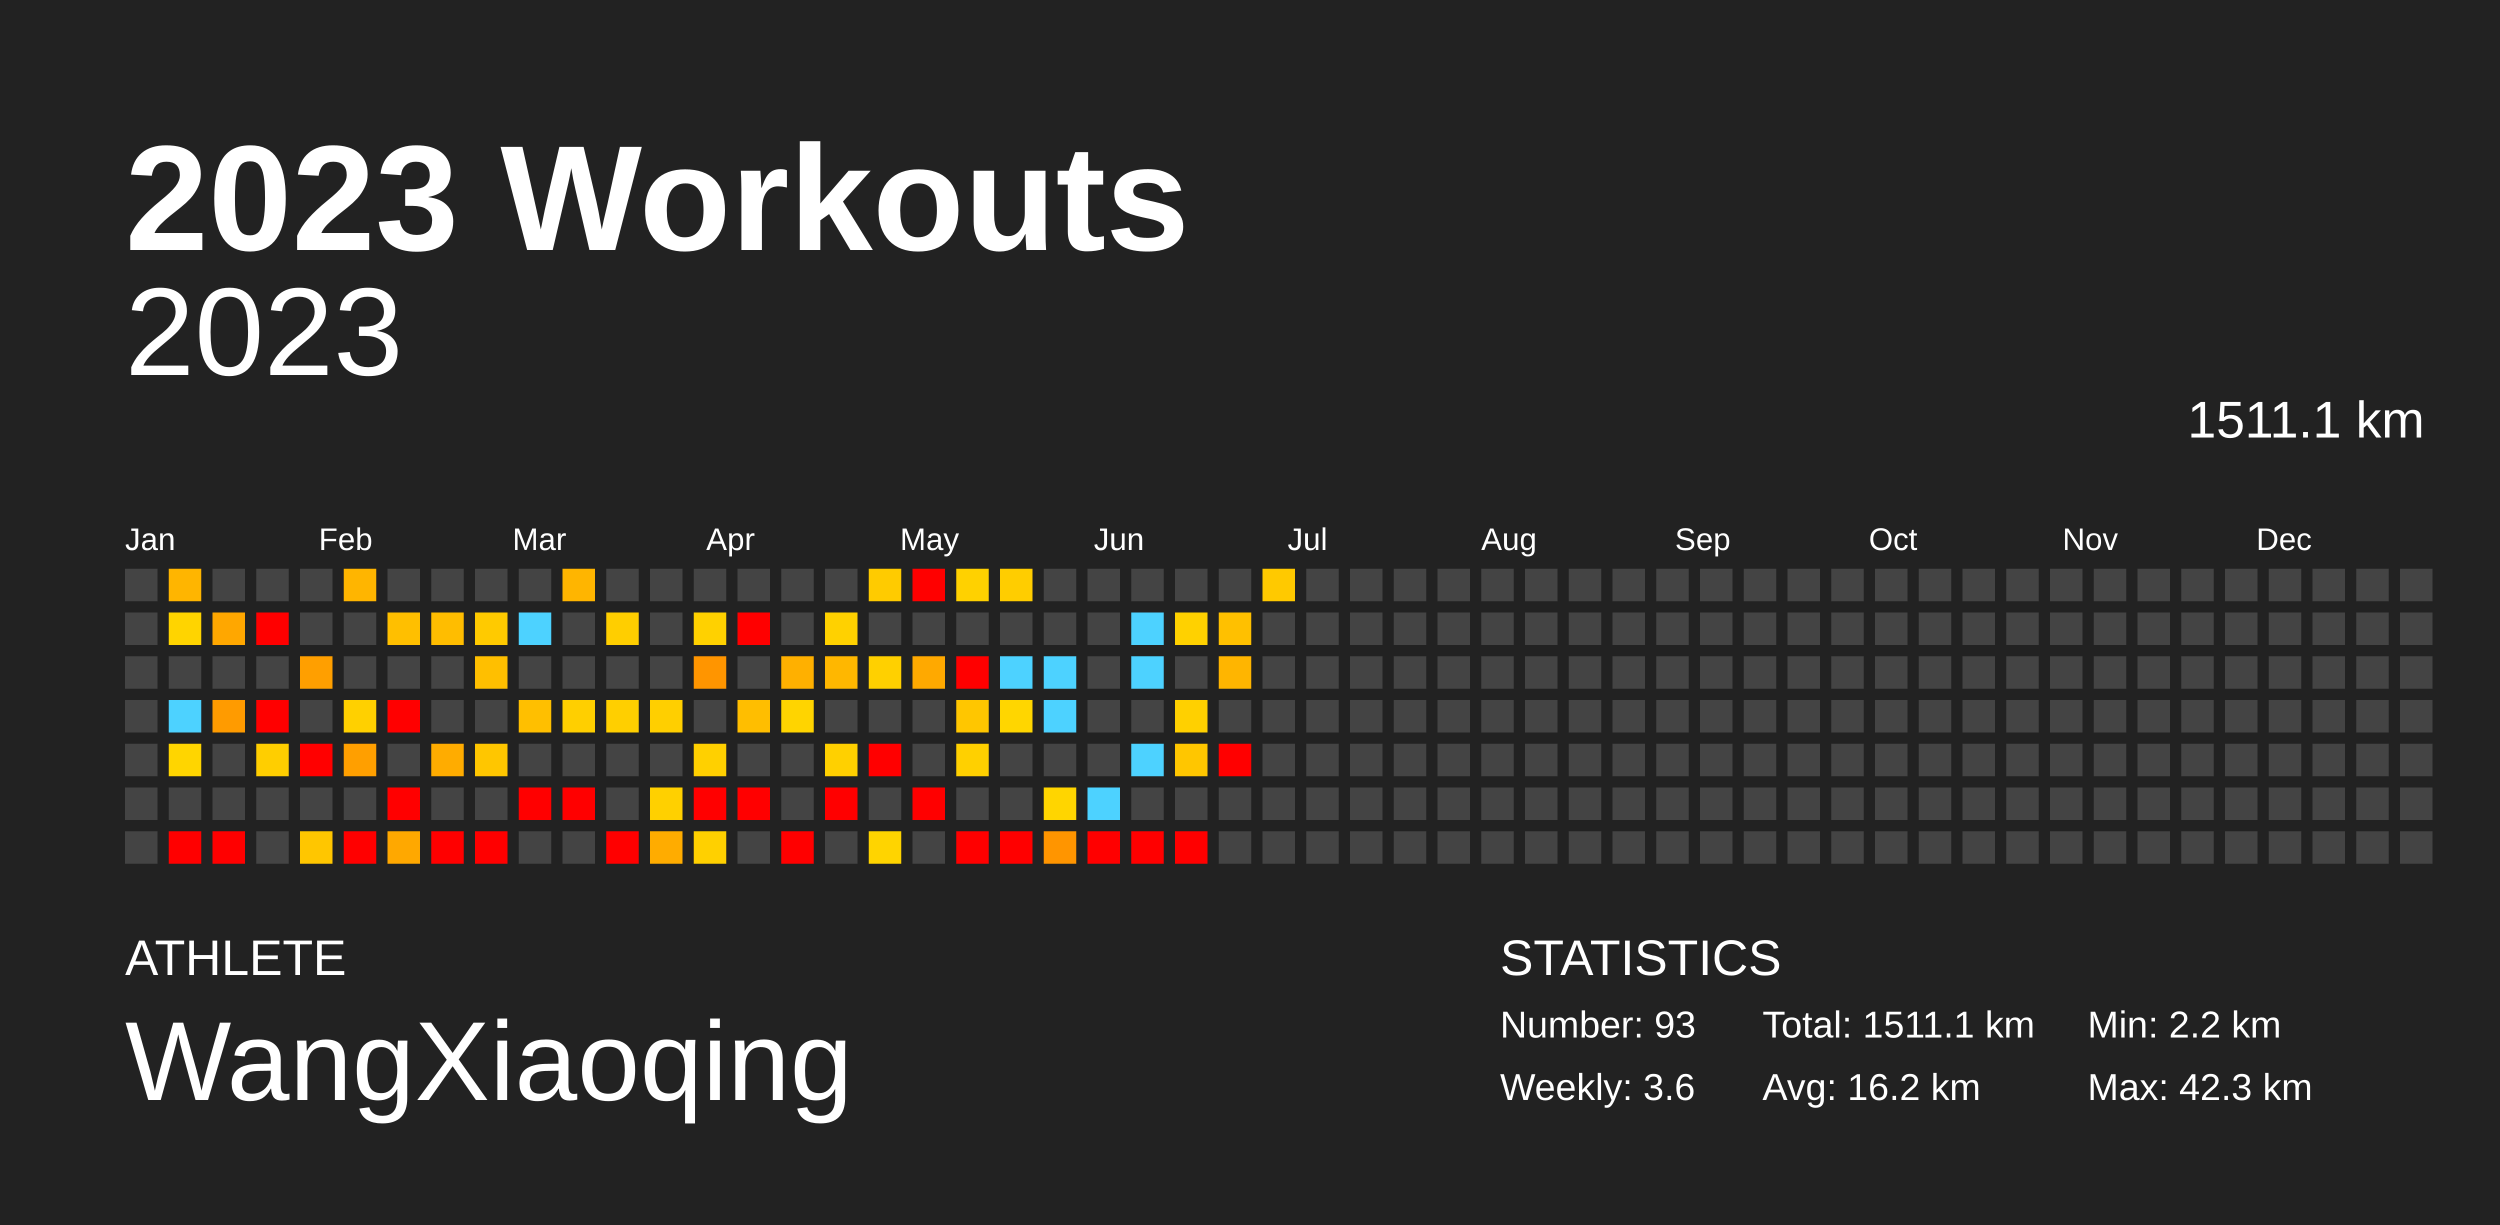
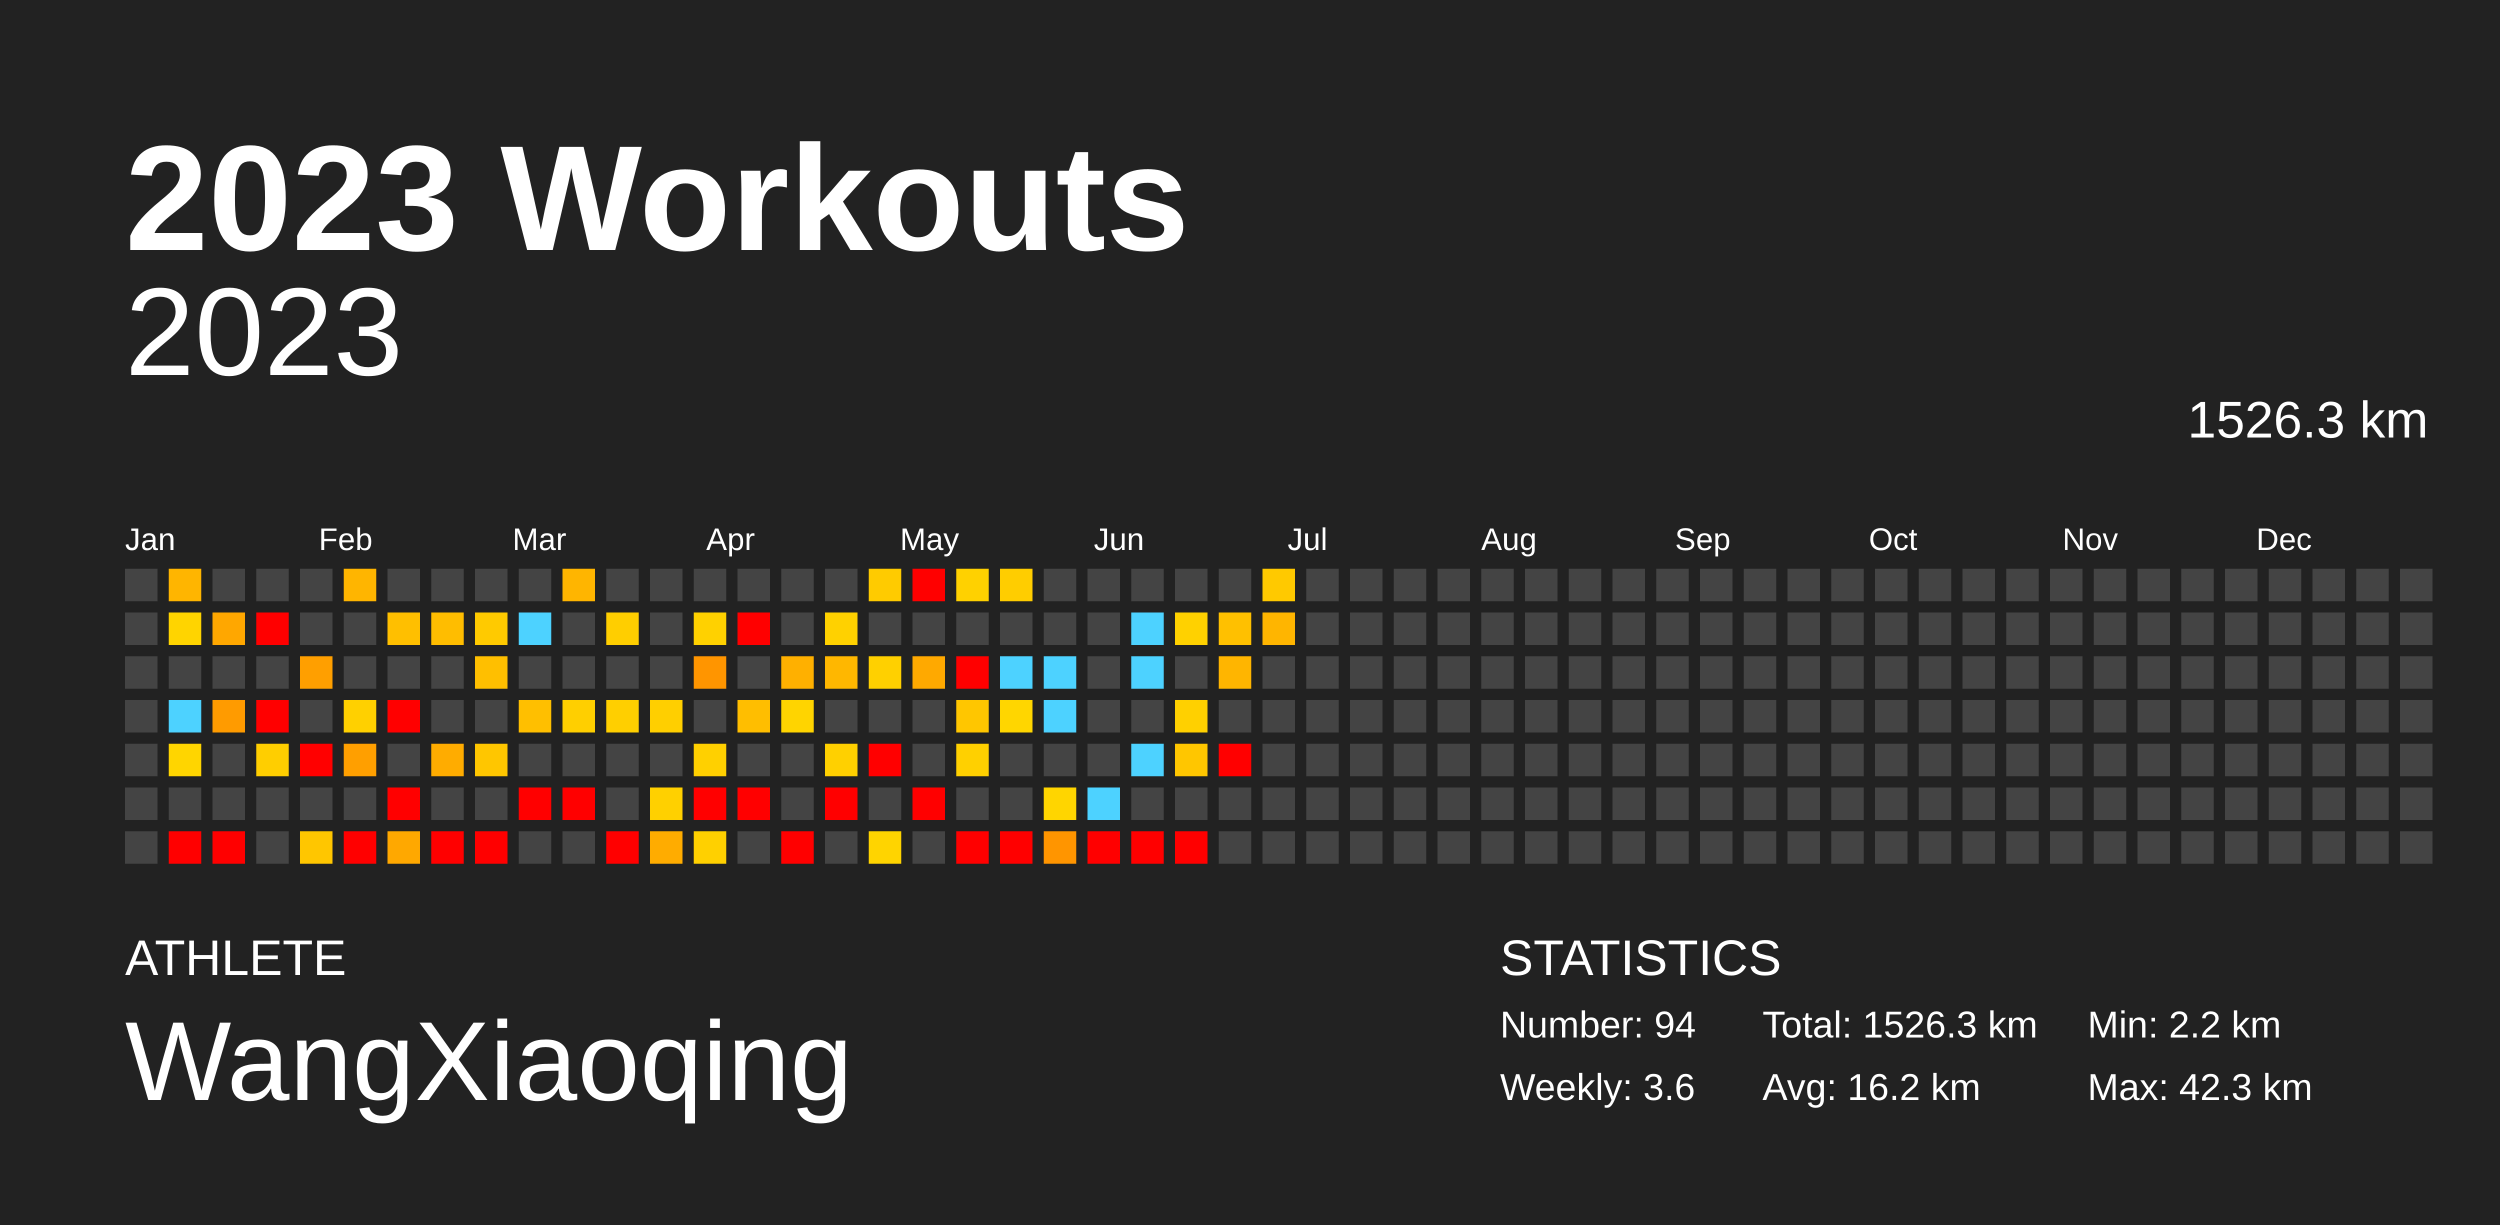
<svg xmlns="http://www.w3.org/2000/svg" baseProfile="full" height="98mm" version="1.1" viewBox="0,0,200,98" width="200mm">
  <defs />
  <rect fill="#222222" height="98" width="200" x="0" y="0" />
  <text fill="#FFFFFF" style="font-size:12px; font-family:Arial; font-weight:bold;" x="10" y="20">2023 Workouts</text>
  <text fill="#FFFFFF" style="font-size:4px; font-family:Arial" x="10" y="78">ATHLETE</text>
  <text fill="#FFFFFF" style="font-size:9px; font-family:Arial" x="10" y="88">WangXiaoqing</text>
  <text fill="#FFFFFF" style="font-size:4px; font-family:Arial" x="120" y="78">STATISTICS</text>
-   <text fill="#FFFFFF" style="font-size:3px; font-family:Arial" x="120" y="83">Number: 93</text>
+   <text fill="#FFFFFF" style="font-size:3px; font-family:Arial" x="120" y="83">Number: 94</text>
  <text fill="#FFFFFF" style="font-size:3px; font-family:Arial" x="120" y="88">Weekly: 3.6</text>
-   <text fill="#FFFFFF" style="font-size:3px; font-family:Arial" x="141" y="83">Total: 1511.1 km</text>
+   <text fill="#FFFFFF" style="font-size:3px; font-family:Arial" x="141" y="83">Total: 1526.3 km</text>
  <text fill="#FFFFFF" style="font-size:3px; font-family:Arial" x="141" y="88">Avg: 16.2 km</text>
  <text fill="#FFFFFF" style="font-size:3px; font-family:Arial" x="167" y="83">Min: 2.2 km</text>
  <text fill="#FFFFFF" style="font-size:3px; font-family:Arial" x="167" y="88">Max: 42.3 km</text>
  <text alignment-baseline="hanging" fill="#FFFFFF" style="font-size:10.0px; font-family:Arial;" x="10" y="30">2023</text>
-   <text alignment-baseline="hanging" fill="#FFFFFF" style="font-size:4.125px; font-family:Arial;" x="175" y="35">1511.1 km</text>
+   <text alignment-baseline="hanging" fill="#FFFFFF" style="font-size:4.125px; font-family:Arial;" x="175" y="35">1526.3 km</text>
  <text fill="#FFFFFF" style="font-size:2.5px; font-family:Arial" x="10.0" y="44">Jan</text>
  <text fill="#FFFFFF" style="font-size:2.5px; font-family:Arial" x="25.5" y="44">Feb</text>
  <text fill="#FFFFFF" style="font-size:2.5px; font-family:Arial" x="41.0" y="44">Mar</text>
  <text fill="#FFFFFF" style="font-size:2.5px; font-family:Arial" x="56.5" y="44">Apr</text>
  <text fill="#FFFFFF" style="font-size:2.5px; font-family:Arial" x="72.0" y="44">May</text>
  <text fill="#FFFFFF" style="font-size:2.5px; font-family:Arial" x="87.5" y="44">Jun</text>
  <text fill="#FFFFFF" style="font-size:2.5px; font-family:Arial" x="103.0" y="44">Jul</text>
  <text fill="#FFFFFF" style="font-size:2.5px; font-family:Arial" x="118.5" y="44">Aug</text>
  <text fill="#FFFFFF" style="font-size:2.5px; font-family:Arial" x="134.0" y="44">Sep</text>
  <text fill="#FFFFFF" style="font-size:2.5px; font-family:Arial" x="149.5" y="44">Oct</text>
  <text fill="#FFFFFF" style="font-size:2.5px; font-family:Arial" x="165.0" y="44">Nov</text>
  <text fill="#FFFFFF" style="font-size:2.5px; font-family:Arial" x="180.5" y="44">Dec</text>
  <rect fill="#444444" height="2.6" width="2.6" x="10.0" y="45.5" />
  <rect fill="#444444" height="2.6" width="2.6" x="10.0" y="49.0" />
  <rect fill="#444444" height="2.6" width="2.6" x="10.0" y="52.5" />
  <rect fill="#444444" height="2.6" width="2.6" x="10.0" y="56.0" />
  <rect fill="#444444" height="2.6" width="2.6" x="10.0" y="59.5" />
  <rect fill="#444444" height="2.6" width="2.6" x="10.0" y="63.0" />
  <rect fill="#444444" height="2.6" width="2.6" x="10.0" y="66.5" />
  <rect fill="#ffb500" height="2.6" width="2.6" x="13.5" y="45.5" />
  <rect fill="#ffd400" height="2.6" width="2.6" x="13.5" y="49.0" />
  <rect fill="#444444" height="2.6" width="2.6" x="13.5" y="52.5" />
  <rect fill="#4dd2ff" height="2.6" width="2.6" x="13.5" y="56.0" />
  <rect fill="#ffd500" height="2.6" width="2.6" x="13.5" y="59.5" />
  <rect fill="#444444" height="2.6" width="2.6" x="13.5" y="63.0" />
  <rect fill="red" height="2.6" width="2.6" x="13.5" y="66.5" />
  <rect fill="#444444" height="2.6" width="2.6" x="17.0" y="45.5" />
  <rect fill="#ffa700" height="2.6" width="2.6" x="17.0" y="49.0" />
  <rect fill="#444444" height="2.6" width="2.6" x="17.0" y="52.5" />
  <rect fill="#ff9b00" height="2.6" width="2.6" x="17.0" y="56.0" />
  <rect fill="#444444" height="2.6" width="2.6" x="17.0" y="59.5" />
  <rect fill="#444444" height="2.6" width="2.6" x="17.0" y="63.0" />
  <rect fill="red" height="2.6" width="2.6" x="17.0" y="66.5" />
  <rect fill="#444444" height="2.6" width="2.6" x="20.5" y="45.5" />
  <rect fill="red" height="2.6" width="2.6" x="20.5" y="49.0" />
  <rect fill="#444444" height="2.6" width="2.6" x="20.5" y="52.5" />
  <rect fill="red" height="2.6" width="2.6" x="20.5" y="56.0" />
  <rect fill="#ffce00" height="2.6" width="2.6" x="20.5" y="59.5" />
  <rect fill="#444444" height="2.6" width="2.6" x="20.5" y="63.0" />
  <rect fill="#444444" height="2.6" width="2.6" x="20.5" y="66.5" />
  <rect fill="#444444" height="2.6" width="2.6" x="24.0" y="45.5" />
  <rect fill="#444444" height="2.6" width="2.6" x="24.0" y="49.0" />
  <rect fill="#ff9f00" height="2.6" width="2.6" x="24.0" y="52.5" />
  <rect fill="#444444" height="2.6" width="2.6" x="24.0" y="56.0" />
  <rect fill="red" height="2.6" width="2.6" x="24.0" y="59.5" />
  <rect fill="#444444" height="2.6" width="2.6" x="24.0" y="63.0" />
  <rect fill="#ffc600" height="2.6" width="2.6" x="24.0" y="66.5" />
  <rect fill="#ffb500" height="2.6" width="2.6" x="27.5" y="45.5" />
  <rect fill="#444444" height="2.6" width="2.6" x="27.5" y="49.0" />
  <rect fill="#444444" height="2.6" width="2.6" x="27.5" y="52.5" />
  <rect fill="#ffd000" height="2.6" width="2.6" x="27.5" y="56.0" />
  <rect fill="#ff9f00" height="2.6" width="2.6" x="27.5" y="59.5" />
  <rect fill="#444444" height="2.6" width="2.6" x="27.5" y="63.0" />
  <rect fill="red" height="2.6" width="2.6" x="27.5" y="66.5" />
  <rect fill="#444444" height="2.6" width="2.6" x="31.0" y="45.5" />
  <rect fill="#ffbf00" height="2.6" width="2.6" x="31.0" y="49.0" />
  <rect fill="#444444" height="2.6" width="2.6" x="31.0" y="52.5" />
  <rect fill="red" height="2.6" width="2.6" x="31.0" y="56.0" />
  <rect fill="#444444" height="2.6" width="2.6" x="31.0" y="59.5" />
  <rect fill="red" height="2.6" width="2.6" x="31.0" y="63.0" />
  <rect fill="#ffa800" height="2.6" width="2.6" x="31.0" y="66.5" />
  <rect fill="#444444" height="2.6" width="2.6" x="34.5" y="45.5" />
  <rect fill="#ffbd00" height="2.6" width="2.6" x="34.5" y="49.0" />
  <rect fill="#444444" height="2.6" width="2.6" x="34.5" y="52.5" />
  <rect fill="#444444" height="2.6" width="2.6" x="34.5" y="56.0" />
  <rect fill="#ffac00" height="2.6" width="2.6" x="34.5" y="59.5" />
  <rect fill="#444444" height="2.6" width="2.6" x="34.5" y="63.0" />
  <rect fill="red" height="2.6" width="2.6" x="34.5" y="66.5" />
  <rect fill="#444444" height="2.6" width="2.6" x="38.0" y="45.5" />
  <rect fill="#ffca00" height="2.6" width="2.6" x="38.0" y="49.0" />
  <rect fill="#ffbf00" height="2.6" width="2.6" x="38.0" y="52.5" />
  <rect fill="#444444" height="2.6" width="2.6" x="38.0" y="56.0" />
  <rect fill="#ffc600" height="2.6" width="2.6" x="38.0" y="59.5" />
  <rect fill="#444444" height="2.6" width="2.6" x="38.0" y="63.0" />
  <rect fill="red" height="2.6" width="2.6" x="38.0" y="66.5" />
  <rect fill="#444444" height="2.6" width="2.6" x="41.5" y="45.5" />
  <rect fill="#4dd2ff" height="2.6" width="2.6" x="41.5" y="49.0" />
  <rect fill="#444444" height="2.6" width="2.6" x="41.5" y="52.5" />
  <rect fill="#ffbf00" height="2.6" width="2.6" x="41.5" y="56.0" />
  <rect fill="#444444" height="2.6" width="2.6" x="41.5" y="59.5" />
  <rect fill="red" height="2.6" width="2.6" x="41.5" y="63.0" />
  <rect fill="#444444" height="2.6" width="2.6" x="41.5" y="66.5" />
  <rect fill="#ffb500" height="2.6" width="2.6" x="45.0" y="45.5" />
  <rect fill="#444444" height="2.6" width="2.6" x="45.0" y="49.0" />
  <rect fill="#444444" height="2.6" width="2.6" x="45.0" y="52.5" />
  <rect fill="#ffcf00" height="2.6" width="2.6" x="45.0" y="56.0" />
  <rect fill="#444444" height="2.6" width="2.6" x="45.0" y="59.5" />
  <rect fill="red" height="2.6" width="2.6" x="45.0" y="63.0" />
  <rect fill="#444444" height="2.6" width="2.6" x="45.0" y="66.5" />
  <rect fill="#444444" height="2.6" width="2.6" x="48.5" y="45.5" />
  <rect fill="#ffce00" height="2.6" width="2.6" x="48.5" y="49.0" />
  <rect fill="#444444" height="2.6" width="2.6" x="48.5" y="52.5" />
  <rect fill="#ffcf00" height="2.6" width="2.6" x="48.5" y="56.0" />
  <rect fill="#444444" height="2.6" width="2.6" x="48.5" y="59.5" />
  <rect fill="#444444" height="2.6" width="2.6" x="48.5" y="63.0" />
  <rect fill="red" height="2.6" width="2.6" x="48.5" y="66.5" />
  <rect fill="#444444" height="2.6" width="2.6" x="52.0" y="45.5" />
  <rect fill="#444444" height="2.6" width="2.6" x="52.0" y="49.0" />
  <rect fill="#444444" height="2.6" width="2.6" x="52.0" y="52.5" />
  <rect fill="#ffcf00" height="2.6" width="2.6" x="52.0" y="56.0" />
  <rect fill="#444444" height="2.6" width="2.6" x="52.0" y="59.5" />
  <rect fill="#ffd000" height="2.6" width="2.6" x="52.0" y="63.0" />
  <rect fill="#ffac00" height="2.6" width="2.6" x="52.0" y="66.5" />
  <rect fill="#444444" height="2.6" width="2.6" x="55.5" y="45.5" />
  <rect fill="#ffd100" height="2.6" width="2.6" x="55.5" y="49.0" />
  <rect fill="#ff9500" height="2.6" width="2.6" x="55.5" y="52.5" />
  <rect fill="#444444" height="2.6" width="2.6" x="55.5" y="56.0" />
  <rect fill="#ffd000" height="2.6" width="2.6" x="55.5" y="59.5" />
  <rect fill="red" height="2.6" width="2.6" x="55.5" y="63.0" />
  <rect fill="#ffd000" height="2.6" width="2.6" x="55.5" y="66.5" />
  <rect fill="#444444" height="2.6" width="2.6" x="59.0" y="45.5" />
  <rect fill="red" height="2.6" width="2.6" x="59.0" y="49.0" />
  <rect fill="#444444" height="2.6" width="2.6" x="59.0" y="52.5" />
  <rect fill="#ffbe00" height="2.6" width="2.6" x="59.0" y="56.0" />
  <rect fill="#444444" height="2.6" width="2.6" x="59.0" y="59.5" />
  <rect fill="red" height="2.6" width="2.6" x="59.0" y="63.0" />
  <rect fill="#444444" height="2.6" width="2.6" x="59.0" y="66.5" />
  <rect fill="#444444" height="2.6" width="2.6" x="62.5" y="45.5" />
  <rect fill="#444444" height="2.6" width="2.6" x="62.5" y="49.0" />
  <rect fill="#ffb000" height="2.6" width="2.6" x="62.5" y="52.5" />
  <rect fill="#ffd400" height="2.6" width="2.6" x="62.5" y="56.0" />
  <rect fill="#444444" height="2.6" width="2.6" x="62.5" y="59.5" />
  <rect fill="#444444" height="2.6" width="2.6" x="62.5" y="63.0" />
  <rect fill="red" height="2.6" width="2.6" x="62.5" y="66.5" />
  <rect fill="#444444" height="2.6" width="2.6" x="66.0" y="45.5" />
  <rect fill="#ffd100" height="2.6" width="2.6" x="66.0" y="49.0" />
  <rect fill="#ffb700" height="2.6" width="2.6" x="66.0" y="52.5" />
  <rect fill="#444444" height="2.6" width="2.6" x="66.0" y="56.0" />
  <rect fill="#ffd000" height="2.6" width="2.6" x="66.0" y="59.5" />
  <rect fill="red" height="2.6" width="2.6" x="66.0" y="63.0" />
  <rect fill="#444444" height="2.6" width="2.6" x="66.0" y="66.5" />
  <rect fill="#ffcb00" height="2.6" width="2.6" x="69.5" y="45.5" />
  <rect fill="#444444" height="2.6" width="2.6" x="69.5" y="49.0" />
  <rect fill="#ffd000" height="2.6" width="2.6" x="69.5" y="52.5" />
  <rect fill="#444444" height="2.6" width="2.6" x="69.5" y="56.0" />
  <rect fill="red" height="2.6" width="2.6" x="69.5" y="59.5" />
  <rect fill="#444444" height="2.6" width="2.6" x="69.5" y="63.0" />
  <rect fill="#ffd400" height="2.6" width="2.6" x="69.5" y="66.5" />
  <rect fill="red" height="2.6" width="2.6" x="73.0" y="45.5" />
  <rect fill="#444444" height="2.6" width="2.6" x="73.0" y="49.0" />
  <rect fill="#ffa900" height="2.6" width="2.6" x="73.0" y="52.5" />
  <rect fill="#444444" height="2.6" width="2.6" x="73.0" y="56.0" />
  <rect fill="#444444" height="2.6" width="2.6" x="73.0" y="59.5" />
  <rect fill="red" height="2.6" width="2.6" x="73.0" y="63.0" />
  <rect fill="#444444" height="2.6" width="2.6" x="73.0" y="66.5" />
  <rect fill="#ffd100" height="2.6" width="2.6" x="76.5" y="45.5" />
  <rect fill="#444444" height="2.6" width="2.6" x="76.5" y="49.0" />
  <rect fill="red" height="2.6" width="2.6" x="76.5" y="52.5" />
  <rect fill="#ffc600" height="2.6" width="2.6" x="76.5" y="56.0" />
  <rect fill="#ffd000" height="2.6" width="2.6" x="76.5" y="59.5" />
  <rect fill="#444444" height="2.6" width="2.6" x="76.5" y="63.0" />
  <rect fill="red" height="2.6" width="2.6" x="76.5" y="66.5" />
  <rect fill="#ffcd00" height="2.6" width="2.6" x="80.0" y="45.5" />
  <rect fill="#444444" height="2.6" width="2.6" x="80.0" y="49.0" />
  <rect fill="#4dd2ff" height="2.6" width="2.6" x="80.0" y="52.5" />
  <rect fill="#ffd600" height="2.6" width="2.6" x="80.0" y="56.0" />
  <rect fill="#444444" height="2.6" width="2.6" x="80.0" y="59.5" />
  <rect fill="#444444" height="2.6" width="2.6" x="80.0" y="63.0" />
  <rect fill="red" height="2.6" width="2.6" x="80.0" y="66.5" />
  <rect fill="#444444" height="2.6" width="2.6" x="83.5" y="45.5" />
  <rect fill="#444444" height="2.6" width="2.6" x="83.5" y="49.0" />
  <rect fill="#4dd2ff" height="2.6" width="2.6" x="83.5" y="52.5" />
  <rect fill="#4dd2ff" height="2.6" width="2.6" x="83.5" y="56.0" />
  <rect fill="#444444" height="2.6" width="2.6" x="83.5" y="59.5" />
  <rect fill="#ffd500" height="2.6" width="2.6" x="83.5" y="63.0" />
  <rect fill="#ff9500" height="2.6" width="2.6" x="83.5" y="66.5" />
  <rect fill="#444444" height="2.6" width="2.6" x="87.0" y="45.5" />
  <rect fill="#444444" height="2.6" width="2.6" x="87.0" y="49.0" />
  <rect fill="#444444" height="2.6" width="2.6" x="87.0" y="52.5" />
  <rect fill="#444444" height="2.6" width="2.6" x="87.0" y="56.0" />
  <rect fill="#444444" height="2.6" width="2.6" x="87.0" y="59.5" />
  <rect fill="#4dd2ff" height="2.6" width="2.6" x="87.0" y="63.0" />
  <rect fill="red" height="2.6" width="2.6" x="87.0" y="66.5" />
  <rect fill="#444444" height="2.6" width="2.6" x="90.5" y="45.5" />
  <rect fill="#4dd2ff" height="2.6" width="2.6" x="90.5" y="49.0" />
  <rect fill="#4dd2ff" height="2.6" width="2.6" x="90.5" y="52.5" />
  <rect fill="#444444" height="2.6" width="2.6" x="90.5" y="56.0" />
  <rect fill="#4dd2ff" height="2.6" width="2.6" x="90.5" y="59.5" />
  <rect fill="#444444" height="2.6" width="2.6" x="90.5" y="63.0" />
  <rect fill="red" height="2.6" width="2.6" x="90.5" y="66.5" />
  <rect fill="#444444" height="2.6" width="2.6" x="94.0" y="45.5" />
  <rect fill="#ffd100" height="2.6" width="2.6" x="94.0" y="49.0" />
  <rect fill="#444444" height="2.6" width="2.6" x="94.0" y="52.5" />
  <rect fill="#ffd000" height="2.6" width="2.6" x="94.0" y="56.0" />
  <rect fill="#ffc600" height="2.6" width="2.6" x="94.0" y="59.5" />
  <rect fill="#444444" height="2.6" width="2.6" x="94.0" y="63.0" />
  <rect fill="red" height="2.6" width="2.6" x="94.0" y="66.5" />
  <rect fill="#444444" height="2.6" width="2.6" x="97.5" y="45.5" />
  <rect fill="#ffc000" height="2.6" width="2.6" x="97.5" y="49.0" />
  <rect fill="#ffb500" height="2.6" width="2.6" x="97.5" y="52.5" />
  <rect fill="#444444" height="2.6" width="2.6" x="97.5" y="56.0" />
  <rect fill="red" height="2.6" width="2.6" x="97.5" y="59.5" />
  <rect fill="#444444" height="2.6" width="2.6" x="97.5" y="63.0" />
  <rect fill="#444444" height="2.6" width="2.6" x="97.5" y="66.5" />
  <rect fill="#ffc900" height="2.6" width="2.6" x="101.0" y="45.5" />
-   <rect fill="#444444" height="2.6" width="2.6" x="101.0" y="49.0" />
+   <rect fill="#ffb500" height="2.6" width="2.6" x="101.0" y="49.0" />
  <rect fill="#444444" height="2.6" width="2.6" x="101.0" y="52.5" />
  <rect fill="#444444" height="2.6" width="2.6" x="101.0" y="56.0" />
  <rect fill="#444444" height="2.6" width="2.6" x="101.0" y="59.5" />
  <rect fill="#444444" height="2.6" width="2.6" x="101.0" y="63.0" />
  <rect fill="#444444" height="2.6" width="2.6" x="101.0" y="66.5" />
  <rect fill="#444444" height="2.6" width="2.6" x="104.5" y="45.5" />
  <rect fill="#444444" height="2.6" width="2.6" x="104.5" y="49.0" />
  <rect fill="#444444" height="2.6" width="2.6" x="104.5" y="52.5" />
  <rect fill="#444444" height="2.6" width="2.6" x="104.5" y="56.0" />
  <rect fill="#444444" height="2.6" width="2.6" x="104.5" y="59.5" />
  <rect fill="#444444" height="2.6" width="2.6" x="104.5" y="63.0" />
  <rect fill="#444444" height="2.6" width="2.6" x="104.5" y="66.5" />
  <rect fill="#444444" height="2.6" width="2.6" x="108.0" y="45.5" />
  <rect fill="#444444" height="2.6" width="2.6" x="108.0" y="49.0" />
  <rect fill="#444444" height="2.6" width="2.6" x="108.0" y="52.5" />
  <rect fill="#444444" height="2.6" width="2.6" x="108.0" y="56.0" />
  <rect fill="#444444" height="2.6" width="2.6" x="108.0" y="59.5" />
  <rect fill="#444444" height="2.6" width="2.6" x="108.0" y="63.0" />
  <rect fill="#444444" height="2.6" width="2.6" x="108.0" y="66.5" />
  <rect fill="#444444" height="2.6" width="2.6" x="111.5" y="45.5" />
  <rect fill="#444444" height="2.6" width="2.6" x="111.5" y="49.0" />
  <rect fill="#444444" height="2.6" width="2.6" x="111.5" y="52.5" />
  <rect fill="#444444" height="2.6" width="2.6" x="111.5" y="56.0" />
  <rect fill="#444444" height="2.6" width="2.6" x="111.5" y="59.5" />
  <rect fill="#444444" height="2.6" width="2.6" x="111.5" y="63.0" />
  <rect fill="#444444" height="2.6" width="2.6" x="111.5" y="66.5" />
  <rect fill="#444444" height="2.6" width="2.6" x="115.0" y="45.5" />
  <rect fill="#444444" height="2.6" width="2.6" x="115.0" y="49.0" />
  <rect fill="#444444" height="2.6" width="2.6" x="115.0" y="52.5" />
  <rect fill="#444444" height="2.6" width="2.6" x="115.0" y="56.0" />
  <rect fill="#444444" height="2.6" width="2.6" x="115.0" y="59.5" />
  <rect fill="#444444" height="2.6" width="2.6" x="115.0" y="63.0" />
  <rect fill="#444444" height="2.6" width="2.6" x="115.0" y="66.5" />
  <rect fill="#444444" height="2.6" width="2.6" x="118.5" y="45.5" />
  <rect fill="#444444" height="2.6" width="2.6" x="118.5" y="49.0" />
  <rect fill="#444444" height="2.6" width="2.6" x="118.5" y="52.5" />
  <rect fill="#444444" height="2.6" width="2.6" x="118.5" y="56.0" />
  <rect fill="#444444" height="2.6" width="2.6" x="118.5" y="59.5" />
  <rect fill="#444444" height="2.6" width="2.6" x="118.5" y="63.0" />
  <rect fill="#444444" height="2.6" width="2.6" x="118.5" y="66.5" />
  <rect fill="#444444" height="2.6" width="2.6" x="122.0" y="45.5" />
  <rect fill="#444444" height="2.6" width="2.6" x="122.0" y="49.0" />
  <rect fill="#444444" height="2.6" width="2.6" x="122.0" y="52.5" />
  <rect fill="#444444" height="2.6" width="2.6" x="122.0" y="56.0" />
  <rect fill="#444444" height="2.6" width="2.6" x="122.0" y="59.5" />
  <rect fill="#444444" height="2.6" width="2.6" x="122.0" y="63.0" />
  <rect fill="#444444" height="2.6" width="2.6" x="122.0" y="66.5" />
  <rect fill="#444444" height="2.6" width="2.6" x="125.5" y="45.5" />
  <rect fill="#444444" height="2.6" width="2.6" x="125.5" y="49.0" />
  <rect fill="#444444" height="2.6" width="2.6" x="125.5" y="52.5" />
  <rect fill="#444444" height="2.6" width="2.6" x="125.5" y="56.0" />
  <rect fill="#444444" height="2.6" width="2.6" x="125.5" y="59.5" />
  <rect fill="#444444" height="2.6" width="2.6" x="125.5" y="63.0" />
  <rect fill="#444444" height="2.6" width="2.6" x="125.5" y="66.5" />
  <rect fill="#444444" height="2.6" width="2.6" x="129.0" y="45.5" />
  <rect fill="#444444" height="2.6" width="2.6" x="129.0" y="49.0" />
  <rect fill="#444444" height="2.6" width="2.6" x="129.0" y="52.5" />
  <rect fill="#444444" height="2.6" width="2.6" x="129.0" y="56.0" />
  <rect fill="#444444" height="2.6" width="2.6" x="129.0" y="59.5" />
  <rect fill="#444444" height="2.6" width="2.6" x="129.0" y="63.0" />
  <rect fill="#444444" height="2.6" width="2.6" x="129.0" y="66.5" />
  <rect fill="#444444" height="2.6" width="2.6" x="132.5" y="45.5" />
  <rect fill="#444444" height="2.6" width="2.6" x="132.5" y="49.0" />
  <rect fill="#444444" height="2.6" width="2.6" x="132.5" y="52.5" />
  <rect fill="#444444" height="2.6" width="2.6" x="132.5" y="56.0" />
  <rect fill="#444444" height="2.6" width="2.6" x="132.5" y="59.5" />
  <rect fill="#444444" height="2.6" width="2.6" x="132.5" y="63.0" />
  <rect fill="#444444" height="2.6" width="2.6" x="132.5" y="66.5" />
  <rect fill="#444444" height="2.6" width="2.6" x="136.0" y="45.5" />
  <rect fill="#444444" height="2.6" width="2.6" x="136.0" y="49.0" />
  <rect fill="#444444" height="2.6" width="2.6" x="136.0" y="52.5" />
  <rect fill="#444444" height="2.6" width="2.6" x="136.0" y="56.0" />
  <rect fill="#444444" height="2.6" width="2.6" x="136.0" y="59.5" />
  <rect fill="#444444" height="2.6" width="2.6" x="136.0" y="63.0" />
  <rect fill="#444444" height="2.6" width="2.6" x="136.0" y="66.5" />
  <rect fill="#444444" height="2.6" width="2.6" x="139.5" y="45.5" />
  <rect fill="#444444" height="2.6" width="2.6" x="139.5" y="49.0" />
  <rect fill="#444444" height="2.6" width="2.6" x="139.5" y="52.5" />
  <rect fill="#444444" height="2.6" width="2.6" x="139.5" y="56.0" />
  <rect fill="#444444" height="2.6" width="2.6" x="139.5" y="59.5" />
  <rect fill="#444444" height="2.6" width="2.6" x="139.5" y="63.0" />
  <rect fill="#444444" height="2.6" width="2.6" x="139.5" y="66.5" />
  <rect fill="#444444" height="2.6" width="2.6" x="143.0" y="45.5" />
  <rect fill="#444444" height="2.6" width="2.6" x="143.0" y="49.0" />
  <rect fill="#444444" height="2.6" width="2.6" x="143.0" y="52.5" />
  <rect fill="#444444" height="2.6" width="2.6" x="143.0" y="56.0" />
  <rect fill="#444444" height="2.6" width="2.6" x="143.0" y="59.5" />
  <rect fill="#444444" height="2.6" width="2.6" x="143.0" y="63.0" />
  <rect fill="#444444" height="2.6" width="2.6" x="143.0" y="66.5" />
  <rect fill="#444444" height="2.6" width="2.6" x="146.5" y="45.5" />
  <rect fill="#444444" height="2.6" width="2.6" x="146.5" y="49.0" />
  <rect fill="#444444" height="2.6" width="2.6" x="146.5" y="52.5" />
  <rect fill="#444444" height="2.6" width="2.6" x="146.5" y="56.0" />
  <rect fill="#444444" height="2.6" width="2.6" x="146.5" y="59.5" />
  <rect fill="#444444" height="2.6" width="2.6" x="146.5" y="63.0" />
  <rect fill="#444444" height="2.6" width="2.6" x="146.5" y="66.5" />
  <rect fill="#444444" height="2.6" width="2.6" x="150.0" y="45.5" />
  <rect fill="#444444" height="2.6" width="2.6" x="150.0" y="49.0" />
  <rect fill="#444444" height="2.6" width="2.6" x="150.0" y="52.5" />
  <rect fill="#444444" height="2.6" width="2.6" x="150.0" y="56.0" />
  <rect fill="#444444" height="2.6" width="2.6" x="150.0" y="59.5" />
  <rect fill="#444444" height="2.6" width="2.6" x="150.0" y="63.0" />
  <rect fill="#444444" height="2.6" width="2.6" x="150.0" y="66.5" />
  <rect fill="#444444" height="2.6" width="2.6" x="153.5" y="45.5" />
  <rect fill="#444444" height="2.6" width="2.6" x="153.5" y="49.0" />
  <rect fill="#444444" height="2.6" width="2.6" x="153.5" y="52.5" />
  <rect fill="#444444" height="2.6" width="2.6" x="153.5" y="56.0" />
  <rect fill="#444444" height="2.6" width="2.6" x="153.5" y="59.5" />
  <rect fill="#444444" height="2.6" width="2.6" x="153.5" y="63.0" />
  <rect fill="#444444" height="2.6" width="2.6" x="153.5" y="66.5" />
  <rect fill="#444444" height="2.6" width="2.6" x="157.0" y="45.5" />
  <rect fill="#444444" height="2.6" width="2.6" x="157.0" y="49.0" />
  <rect fill="#444444" height="2.6" width="2.6" x="157.0" y="52.5" />
  <rect fill="#444444" height="2.6" width="2.6" x="157.0" y="56.0" />
  <rect fill="#444444" height="2.6" width="2.6" x="157.0" y="59.5" />
  <rect fill="#444444" height="2.6" width="2.6" x="157.0" y="63.0" />
  <rect fill="#444444" height="2.6" width="2.6" x="157.0" y="66.5" />
  <rect fill="#444444" height="2.6" width="2.6" x="160.5" y="45.5" />
  <rect fill="#444444" height="2.6" width="2.6" x="160.5" y="49.0" />
  <rect fill="#444444" height="2.6" width="2.6" x="160.5" y="52.5" />
  <rect fill="#444444" height="2.6" width="2.6" x="160.5" y="56.0" />
  <rect fill="#444444" height="2.6" width="2.6" x="160.5" y="59.5" />
  <rect fill="#444444" height="2.6" width="2.6" x="160.5" y="63.0" />
  <rect fill="#444444" height="2.6" width="2.6" x="160.5" y="66.5" />
  <rect fill="#444444" height="2.6" width="2.6" x="164.0" y="45.5" />
  <rect fill="#444444" height="2.6" width="2.6" x="164.0" y="49.0" />
  <rect fill="#444444" height="2.6" width="2.6" x="164.0" y="52.5" />
  <rect fill="#444444" height="2.6" width="2.6" x="164.0" y="56.0" />
  <rect fill="#444444" height="2.6" width="2.6" x="164.0" y="59.5" />
  <rect fill="#444444" height="2.6" width="2.6" x="164.0" y="63.0" />
  <rect fill="#444444" height="2.6" width="2.6" x="164.0" y="66.5" />
  <rect fill="#444444" height="2.6" width="2.6" x="167.5" y="45.5" />
  <rect fill="#444444" height="2.6" width="2.6" x="167.5" y="49.0" />
  <rect fill="#444444" height="2.6" width="2.6" x="167.5" y="52.5" />
  <rect fill="#444444" height="2.6" width="2.6" x="167.5" y="56.0" />
  <rect fill="#444444" height="2.6" width="2.6" x="167.5" y="59.5" />
  <rect fill="#444444" height="2.6" width="2.6" x="167.5" y="63.0" />
  <rect fill="#444444" height="2.6" width="2.6" x="167.5" y="66.5" />
  <rect fill="#444444" height="2.6" width="2.6" x="171.0" y="45.5" />
  <rect fill="#444444" height="2.6" width="2.6" x="171.0" y="49.0" />
  <rect fill="#444444" height="2.6" width="2.6" x="171.0" y="52.5" />
  <rect fill="#444444" height="2.6" width="2.6" x="171.0" y="56.0" />
  <rect fill="#444444" height="2.6" width="2.6" x="171.0" y="59.5" />
  <rect fill="#444444" height="2.6" width="2.6" x="171.0" y="63.0" />
  <rect fill="#444444" height="2.6" width="2.6" x="171.0" y="66.5" />
  <rect fill="#444444" height="2.6" width="2.6" x="174.5" y="45.5" />
  <rect fill="#444444" height="2.6" width="2.6" x="174.5" y="49.0" />
  <rect fill="#444444" height="2.6" width="2.6" x="174.5" y="52.5" />
  <rect fill="#444444" height="2.6" width="2.6" x="174.5" y="56.0" />
  <rect fill="#444444" height="2.6" width="2.6" x="174.5" y="59.5" />
  <rect fill="#444444" height="2.6" width="2.6" x="174.5" y="63.0" />
  <rect fill="#444444" height="2.6" width="2.6" x="174.5" y="66.5" />
  <rect fill="#444444" height="2.6" width="2.6" x="178.0" y="45.5" />
  <rect fill="#444444" height="2.6" width="2.6" x="178.0" y="49.0" />
  <rect fill="#444444" height="2.6" width="2.6" x="178.0" y="52.5" />
  <rect fill="#444444" height="2.6" width="2.6" x="178.0" y="56.0" />
  <rect fill="#444444" height="2.6" width="2.6" x="178.0" y="59.5" />
  <rect fill="#444444" height="2.6" width="2.6" x="178.0" y="63.0" />
  <rect fill="#444444" height="2.6" width="2.6" x="178.0" y="66.5" />
  <rect fill="#444444" height="2.6" width="2.6" x="181.5" y="45.5" />
  <rect fill="#444444" height="2.6" width="2.6" x="181.5" y="49.0" />
  <rect fill="#444444" height="2.6" width="2.6" x="181.5" y="52.5" />
  <rect fill="#444444" height="2.6" width="2.6" x="181.5" y="56.0" />
  <rect fill="#444444" height="2.6" width="2.6" x="181.5" y="59.5" />
  <rect fill="#444444" height="2.6" width="2.6" x="181.5" y="63.0" />
  <rect fill="#444444" height="2.6" width="2.6" x="181.5" y="66.5" />
  <rect fill="#444444" height="2.6" width="2.6" x="185.0" y="45.5" />
  <rect fill="#444444" height="2.6" width="2.6" x="185.0" y="49.0" />
  <rect fill="#444444" height="2.6" width="2.6" x="185.0" y="52.5" />
  <rect fill="#444444" height="2.6" width="2.6" x="185.0" y="56.0" />
  <rect fill="#444444" height="2.6" width="2.6" x="185.0" y="59.5" />
  <rect fill="#444444" height="2.6" width="2.6" x="185.0" y="63.0" />
  <rect fill="#444444" height="2.6" width="2.6" x="185.0" y="66.5" />
  <rect fill="#444444" height="2.6" width="2.6" x="188.5" y="45.5" />
  <rect fill="#444444" height="2.6" width="2.6" x="188.5" y="49.0" />
  <rect fill="#444444" height="2.6" width="2.6" x="188.5" y="52.5" />
  <rect fill="#444444" height="2.6" width="2.6" x="188.5" y="56.0" />
  <rect fill="#444444" height="2.6" width="2.6" x="188.5" y="59.5" />
  <rect fill="#444444" height="2.6" width="2.6" x="188.5" y="63.0" />
  <rect fill="#444444" height="2.6" width="2.6" x="188.5" y="66.5" />
  <rect fill="#444444" height="2.6" width="2.6" x="192.0" y="45.5" />
  <rect fill="#444444" height="2.6" width="2.6" x="192.0" y="49.0" />
  <rect fill="#444444" height="2.6" width="2.6" x="192.0" y="52.5" />
  <rect fill="#444444" height="2.6" width="2.6" x="192.0" y="56.0" />
  <rect fill="#444444" height="2.6" width="2.6" x="192.0" y="59.5" />
  <rect fill="#444444" height="2.6" width="2.6" x="192.0" y="63.0" />
  <rect fill="#444444" height="2.6" width="2.6" x="192.0" y="66.5" />
</svg>
